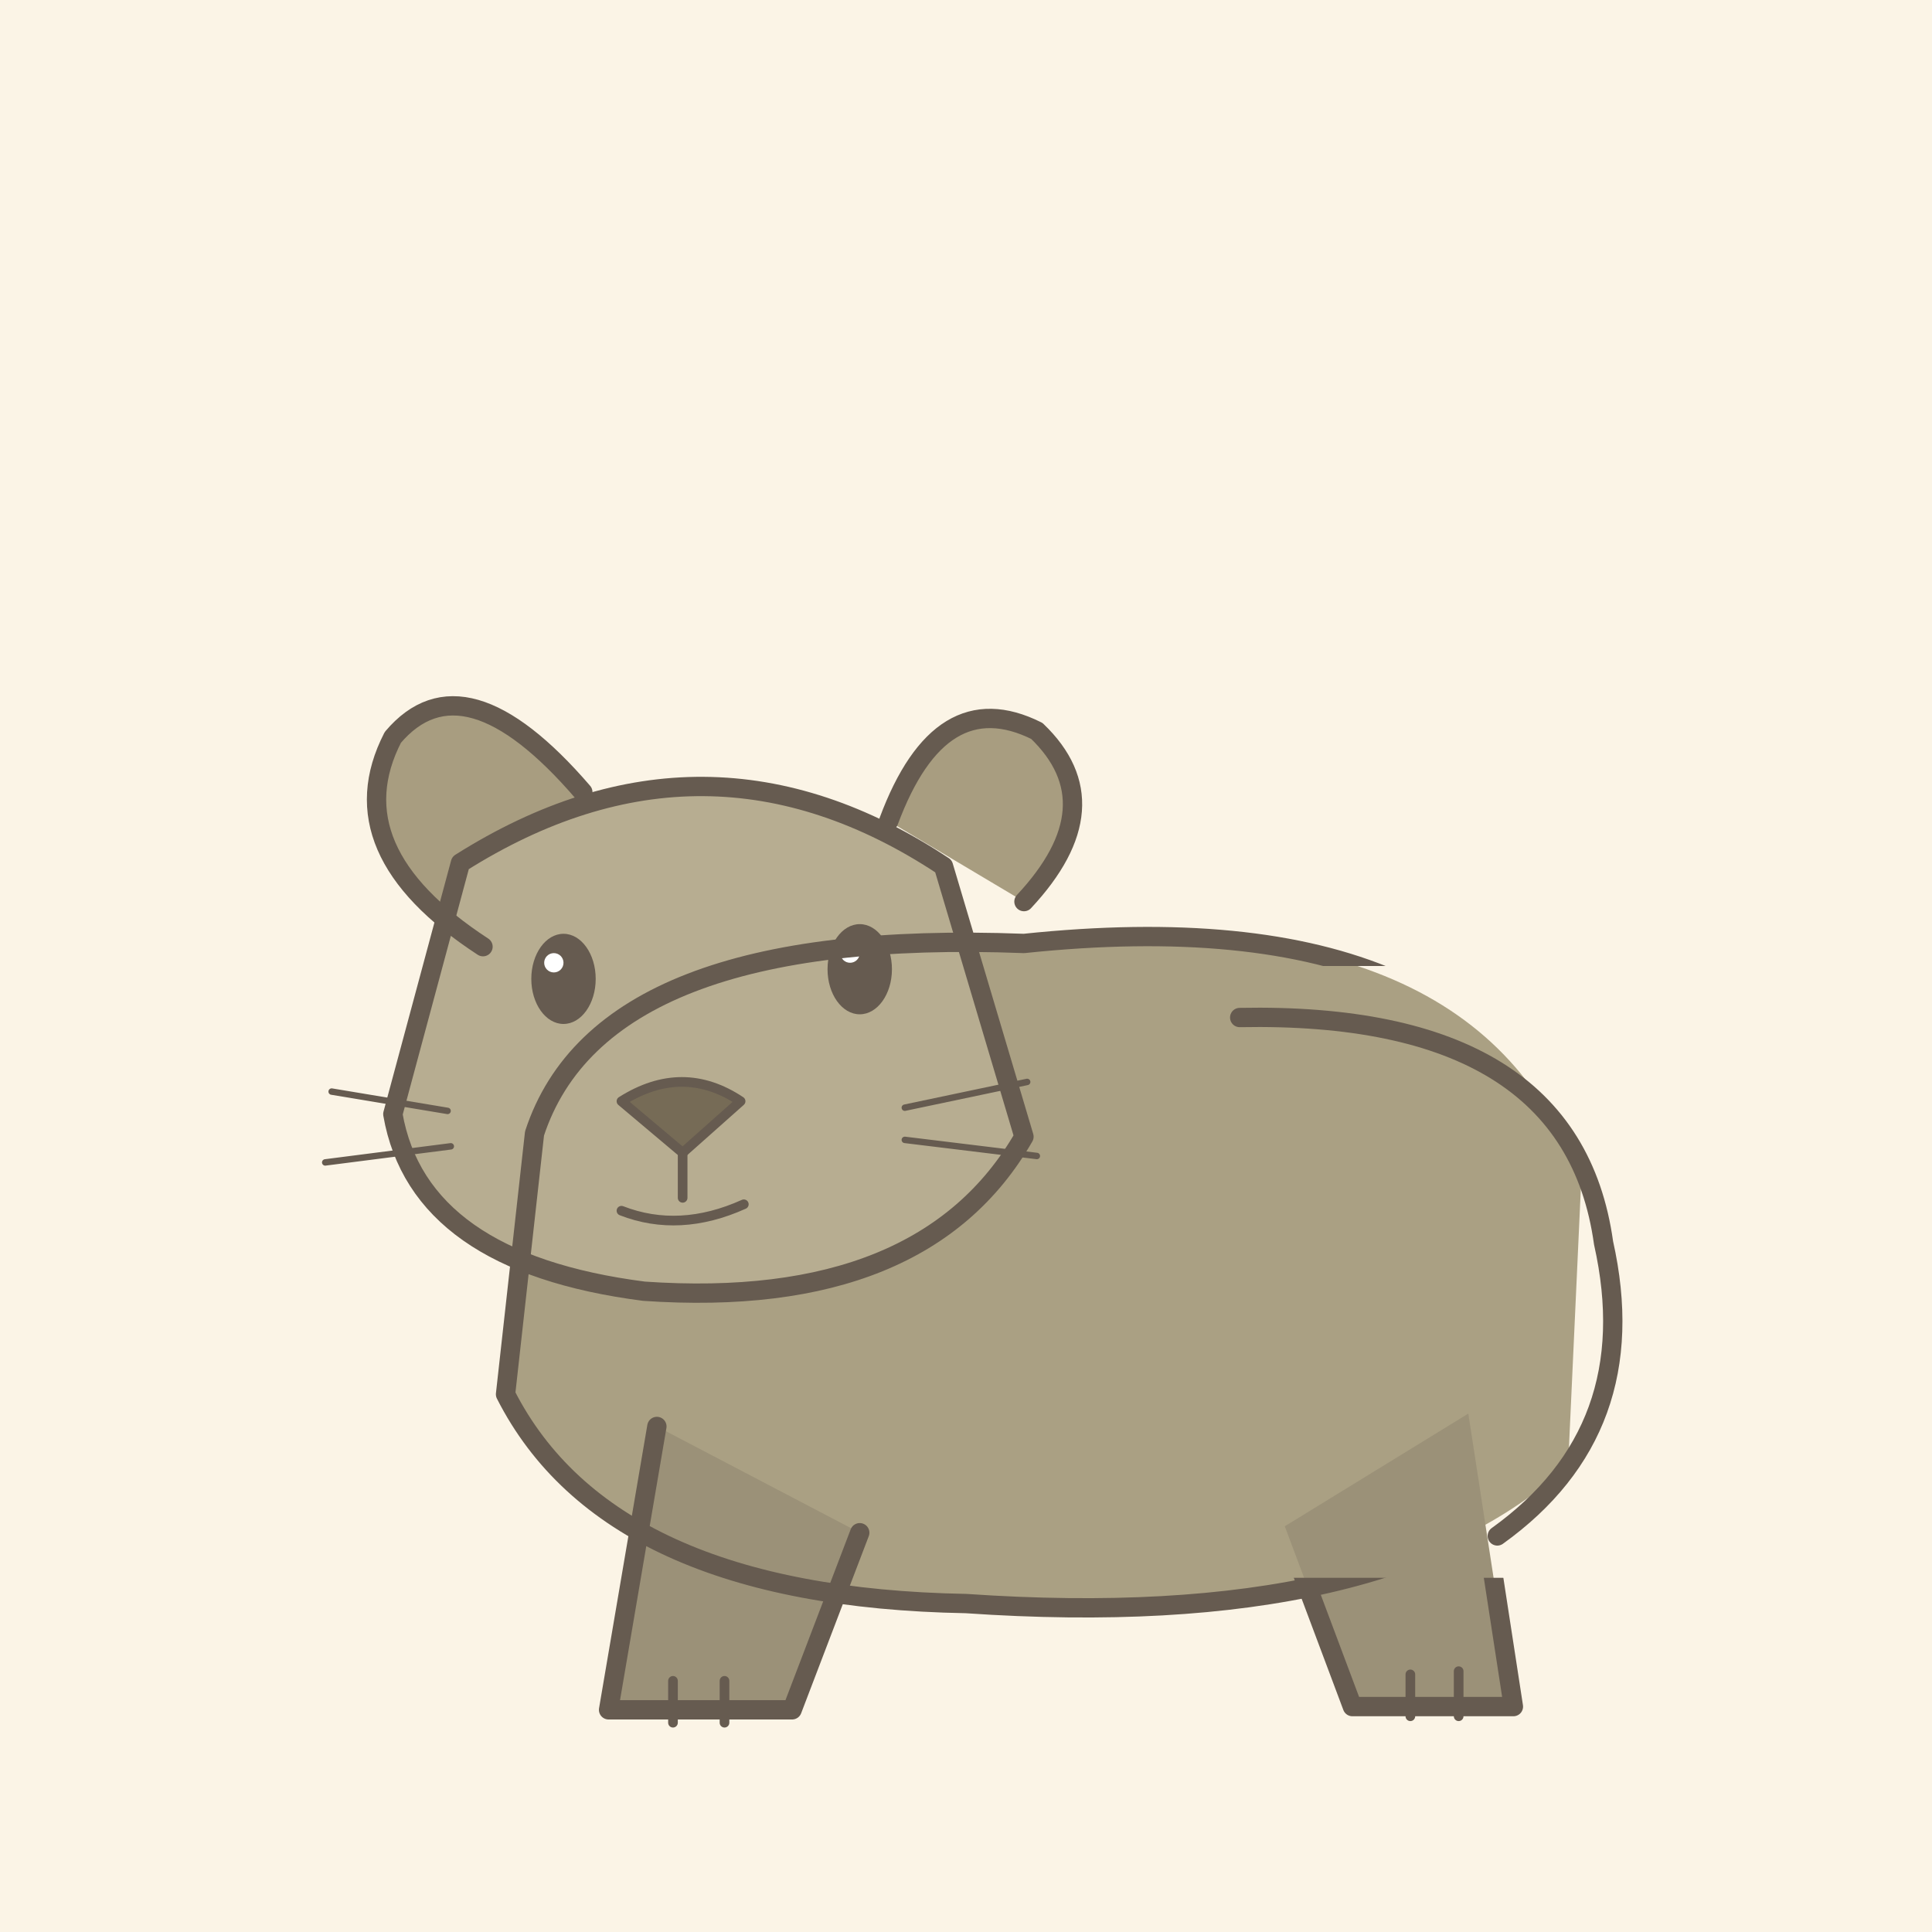
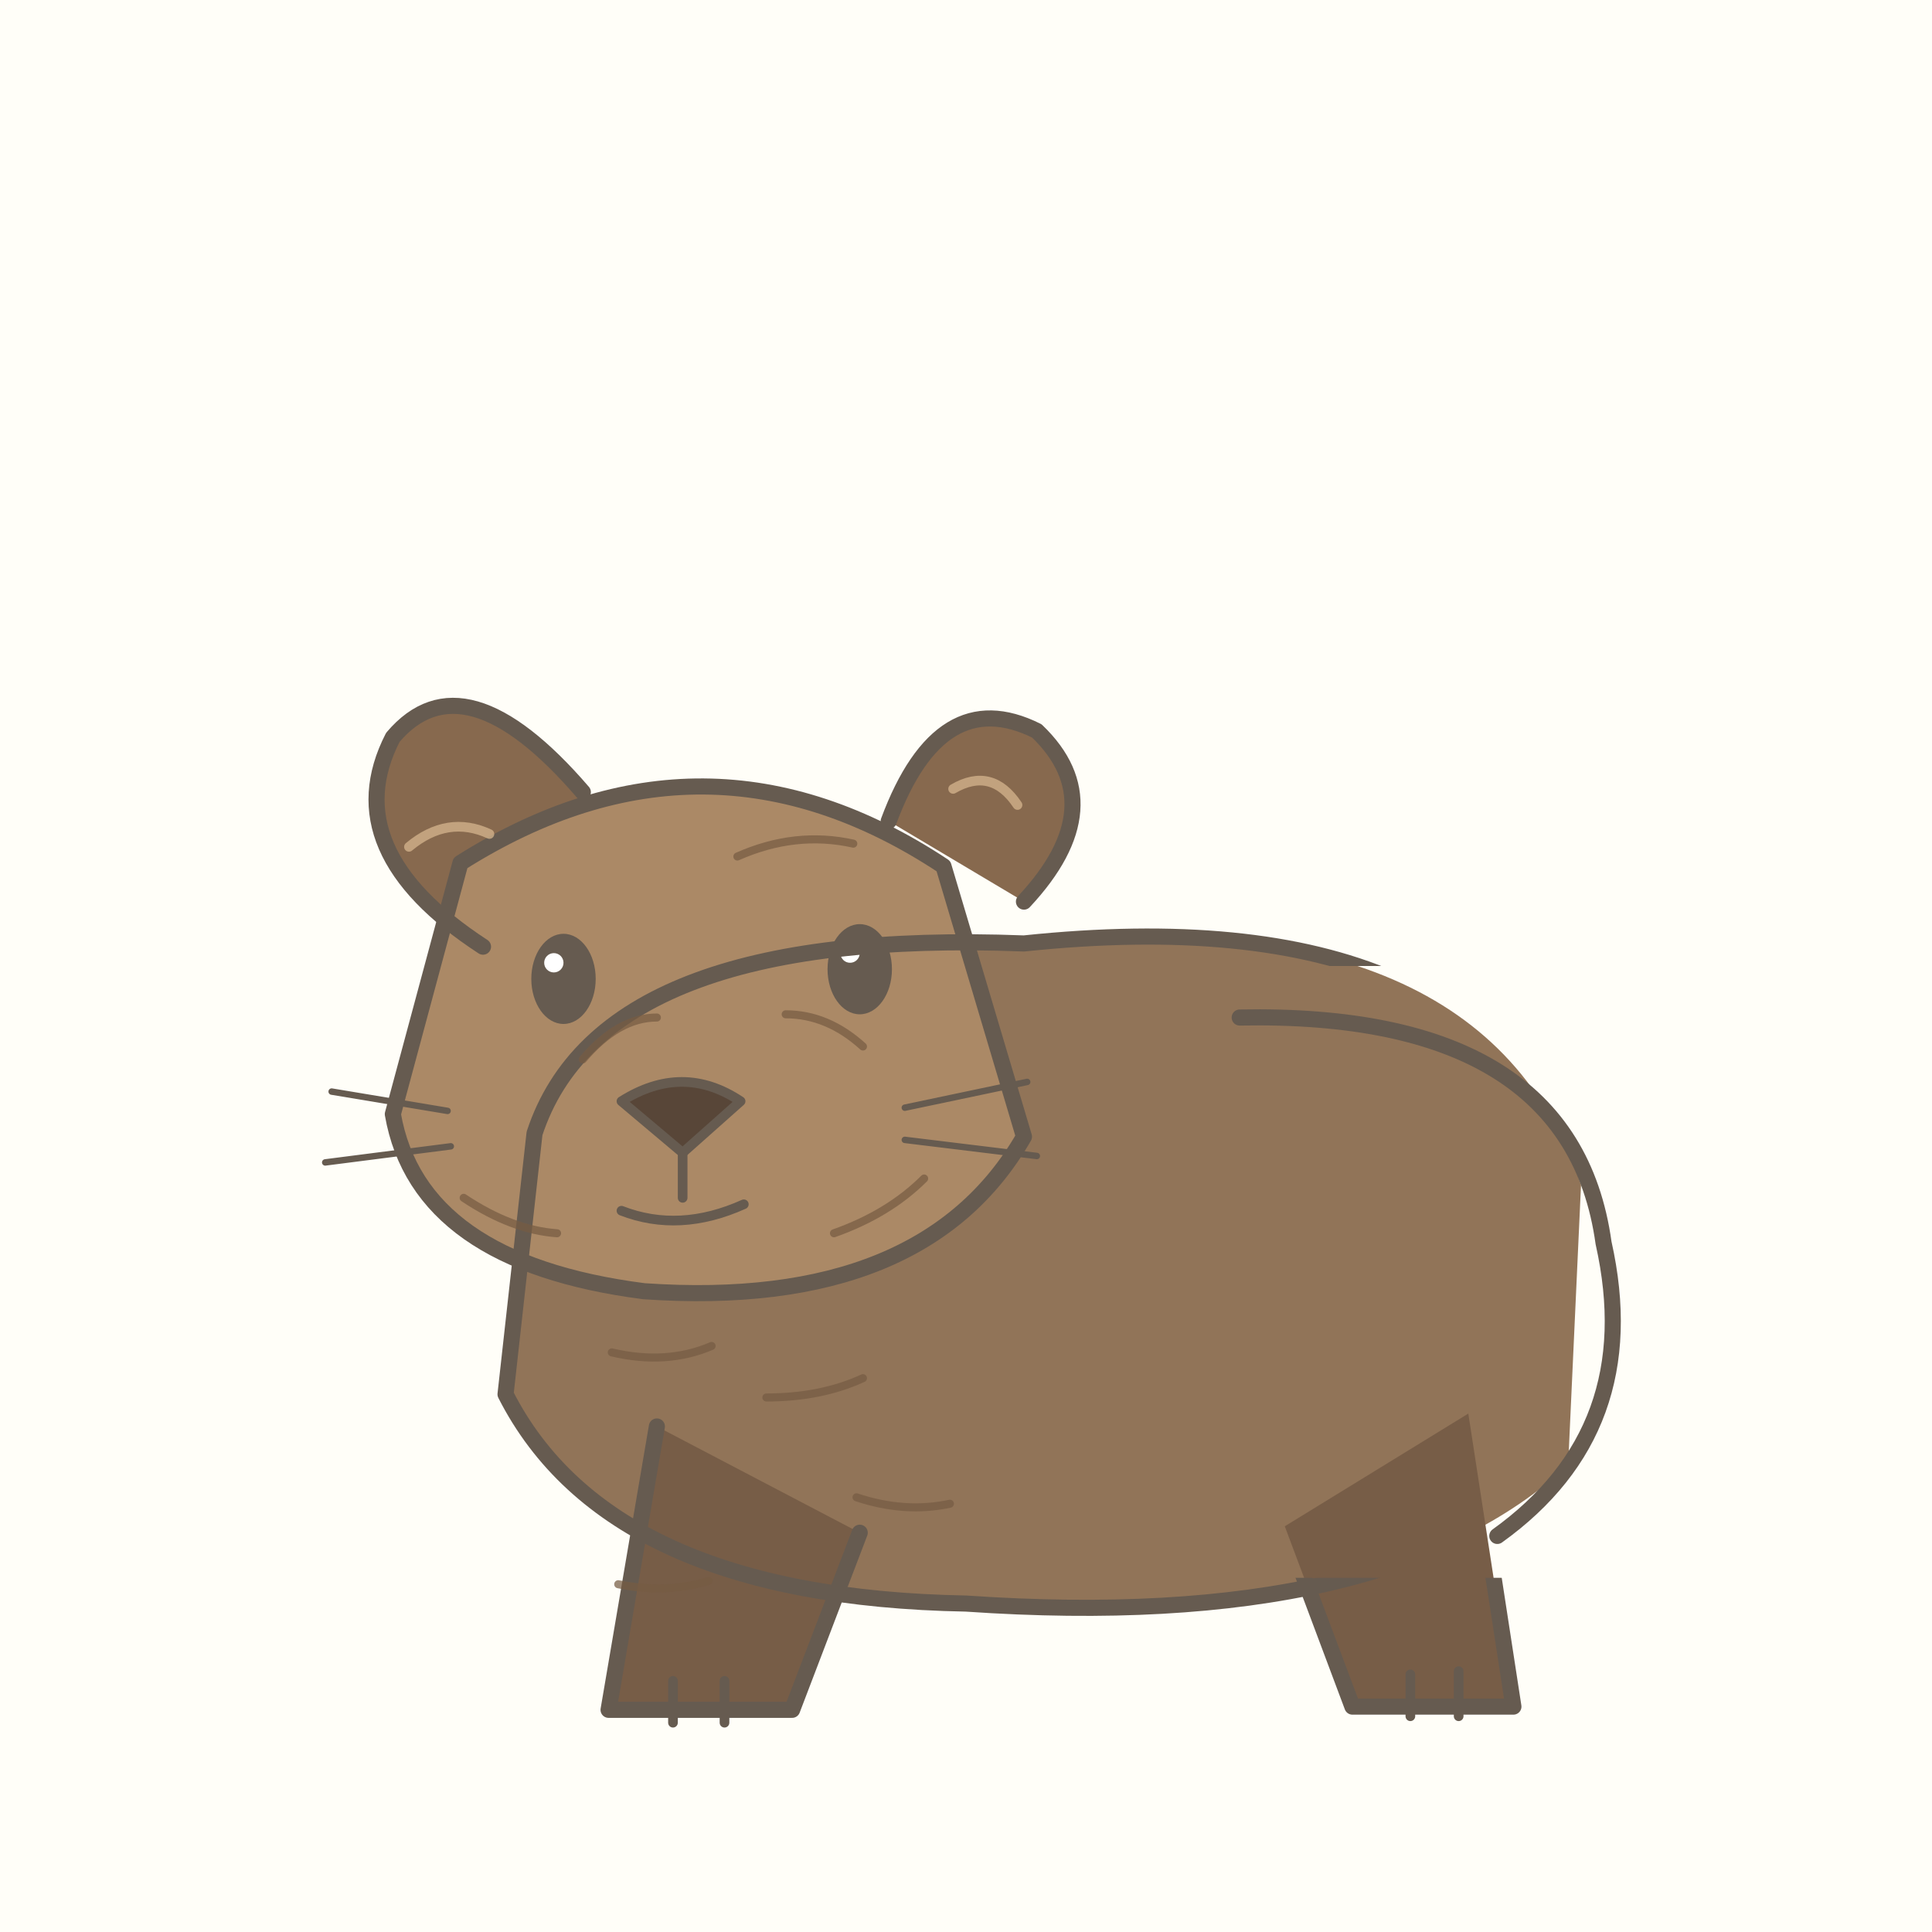
<svg xmlns="http://www.w3.org/2000/svg" width="600" height="600" viewBox="0 0 600 600" data-full-animal="hyrax" data-illustration="complete">
-   <rect width="600" height="600" fill="#fbf4e6" />
-   <path d="M166 352Q187 288 318 293Q461 278 491 368L487 455Q431 507 300 498Q189 496 157 433Z" fill="#aaa083" stroke="none" stroke-width="6" stroke-linecap="round" stroke-linejoin="round" />
-   <path d="M204 443L189 531L246 531L267 476M399 474L420 530L470 530L456 439" fill="#9b9178" stroke="none" stroke-width="6" stroke-linecap="round" stroke-linejoin="round" />
-   <path d="M150 294Q104 264 122 229Q144 203 181 246M276 255Q292 212 322 227Q346 250 318 280" fill="#a89d80" stroke="none" stroke-width="6" stroke-linecap="round" stroke-linejoin="round" />
-   <path d="M143 268Q219 220 293 269L318 353Q287 407 200 401Q130 392 122 346Z" fill="#b7ad91" stroke="none" stroke-width="6" stroke-linecap="round" stroke-linejoin="round" />
+   <rect width="600" height="600" fill="#fffef8" />
+   <path d="M166 352Q187 288 318 293Q461 278 491 368L487 455Q431 507 300 498Q189 496 157 433Z" fill="#917458" stroke="none" stroke-width="5" stroke-linecap="round" stroke-linejoin="round" />
+   <path d="M204 443L189 531L246 531L267 476M399 474L420 530L470 530L456 439" fill="#775d47" stroke="none" stroke-width="5" stroke-linecap="round" stroke-linejoin="round" />
+   <path d="M150 294Q104 264 122 229Q144 203 181 246M276 255Q292 212 322 227Q346 250 318 280" fill="#87694e" stroke="none" stroke-width="5" stroke-linecap="round" stroke-linejoin="round" />
+   <path d="M143 268Q219 220 293 269L318 353Q287 407 200 401Q130 392 122 346Z" fill="#ab8966" stroke="none" stroke-width="5" stroke-linecap="round" stroke-linejoin="round" />
  <ellipse cx="175" cy="304" rx="10" ry="14" fill="#665b50" />
  <circle cx="172" cy="299" r="3" fill="white" />
  <ellipse cx="267" cy="301" rx="10" ry="14" fill="#665b50" />
  <circle cx="264" cy="296" r="3" fill="white" />
-   <path d="M193 342Q212 330 230 342L212 358Z" fill="#766b56" stroke="none" stroke-width="3" stroke-linecap="round" stroke-linejoin="round" />
+   <path d="M193 342Q212 330 230 342L212 358Z" fill="#584638" stroke="none" stroke-width="3" stroke-linecap="round" stroke-linejoin="round" />
  <path d="M212 358V372M193 376Q211 383 231 374" fill="none" stroke="none" stroke-width="3" stroke-linecap="round" stroke-linejoin="round" />
  <path d="M139 345L103 339M140 356L101 361M281 344L319 336M281 354L322 359" fill="none" stroke="none" stroke-width="2" stroke-linecap="round" stroke-linejoin="round" />
  <path d="M209 522V535M225 522V535M438 520V533M453 519V533" fill="none" stroke="none" stroke-width="3" stroke-linecap="round" stroke-linejoin="round" />
  <defs>
    <mask id="rump">
      <rect width="600" height="600" fill="white" />
      <rect x="365" y="300" width="155" height="190" fill="black" />
    </mask>
  </defs>
  <g mask="url(#rump)">
-     <path d="M166 352Q187 288 318 293Q461 278 491 368L487 455Q431 507 300 498Q189 496 157 433Z" fill="none" stroke="#665b50" stroke-width="6" stroke-linecap="round" stroke-linejoin="round" />
-     <path d="M204 443L189 531L246 531L267 476M399 474L420 530L470 530L456 439" fill="none" stroke="#665b50" stroke-width="6" stroke-linecap="round" stroke-linejoin="round" />
-     <path d="M150 294Q104 264 122 229Q144 203 181 246M276 255Q292 212 322 227Q346 250 318 280" fill="none" stroke="#665b50" stroke-width="6" stroke-linecap="round" stroke-linejoin="round" />
-     <path d="M143 268Q219 220 293 269L318 353Q287 407 200 401Q130 392 122 346Z" fill="none" stroke="#665b50" stroke-width="6" stroke-linecap="round" stroke-linejoin="round" />
+     <path d="M166 352Q187 288 318 293Q461 278 491 368L487 455Q431 507 300 498Q189 496 157 433Z" fill="none" stroke="#665b50" stroke-width="5" stroke-linecap="round" stroke-linejoin="round" />
+     <path d="M204 443L189 531L246 531L267 476M399 474L420 530L470 530L456 439" fill="none" stroke="#665b50" stroke-width="5" stroke-linecap="round" stroke-linejoin="round" />
+     <path d="M150 294Q104 264 122 229Q144 203 181 246M276 255Q292 212 322 227Q346 250 318 280" fill="none" stroke="#665b50" stroke-width="5" stroke-linecap="round" stroke-linejoin="round" />
+     <path d="M143 268Q219 220 293 269L318 353Q287 407 200 401Q130 392 122 346Z" fill="none" stroke="#665b50" stroke-width="5" stroke-linecap="round" stroke-linejoin="round" />
    <ellipse cx="175" cy="304" rx="10" ry="14" fill="none" />
    <circle cx="172" cy="299" r="3" fill="none" />
    <ellipse cx="267" cy="301" rx="10" ry="14" fill="none" />
    <circle cx="264" cy="296" r="3" fill="none" />
    <path d="M193 342Q212 330 230 342L212 358Z" fill="none" stroke="#665b50" stroke-width="3" stroke-linecap="round" stroke-linejoin="round" />
    <path d="M212 358V372M193 376Q211 383 231 374" fill="none" stroke="#665b50" stroke-width="3" stroke-linecap="round" stroke-linejoin="round" />
    <path d="M139 345L103 339M140 356L101 361M281 344L319 336M281 354L322 359" fill="none" stroke="#665b50" stroke-width="2" stroke-linecap="round" stroke-linejoin="round" />
    <path d="M209 522V535M225 522V535M438 520V533M453 519V533" fill="none" stroke="#665b50" stroke-width="3" stroke-linecap="round" stroke-linejoin="round" />
  </g>
-   <path d="M385 316Q488 314 498 386Q511 444 465 477" fill="none" stroke="#665b50" stroke-width="6" stroke-linecap="round" stroke-linejoin="round" />
+   <path d="M385 316Q488 314 498 386Q511 444 465 477" fill="none" stroke="#665b50" stroke-width="5" stroke-linecap="round" stroke-linejoin="round" />
+   <g fill="none" stroke="#765b43" stroke-width="2.5" stroke-linecap="round" opacity=".72">
+     <path d="M181 329q11-13 23-13M244 315q13 0 24 10M144 372q15 10 29 11M259 383q17-6 28-17M190 420q17 4 31-2M238 434q17 0 30-6M266 465q15 5 29 2M192 492q15 3 28-1M229 266q18-8 36-4" />
+   </g>
+   <path d="M127 263q12-10 25-4M296 245q12-7 20 5" fill="none" stroke="#d6b58d" stroke-width="3" stroke-linecap="round" opacity=".75" />
</svg>
